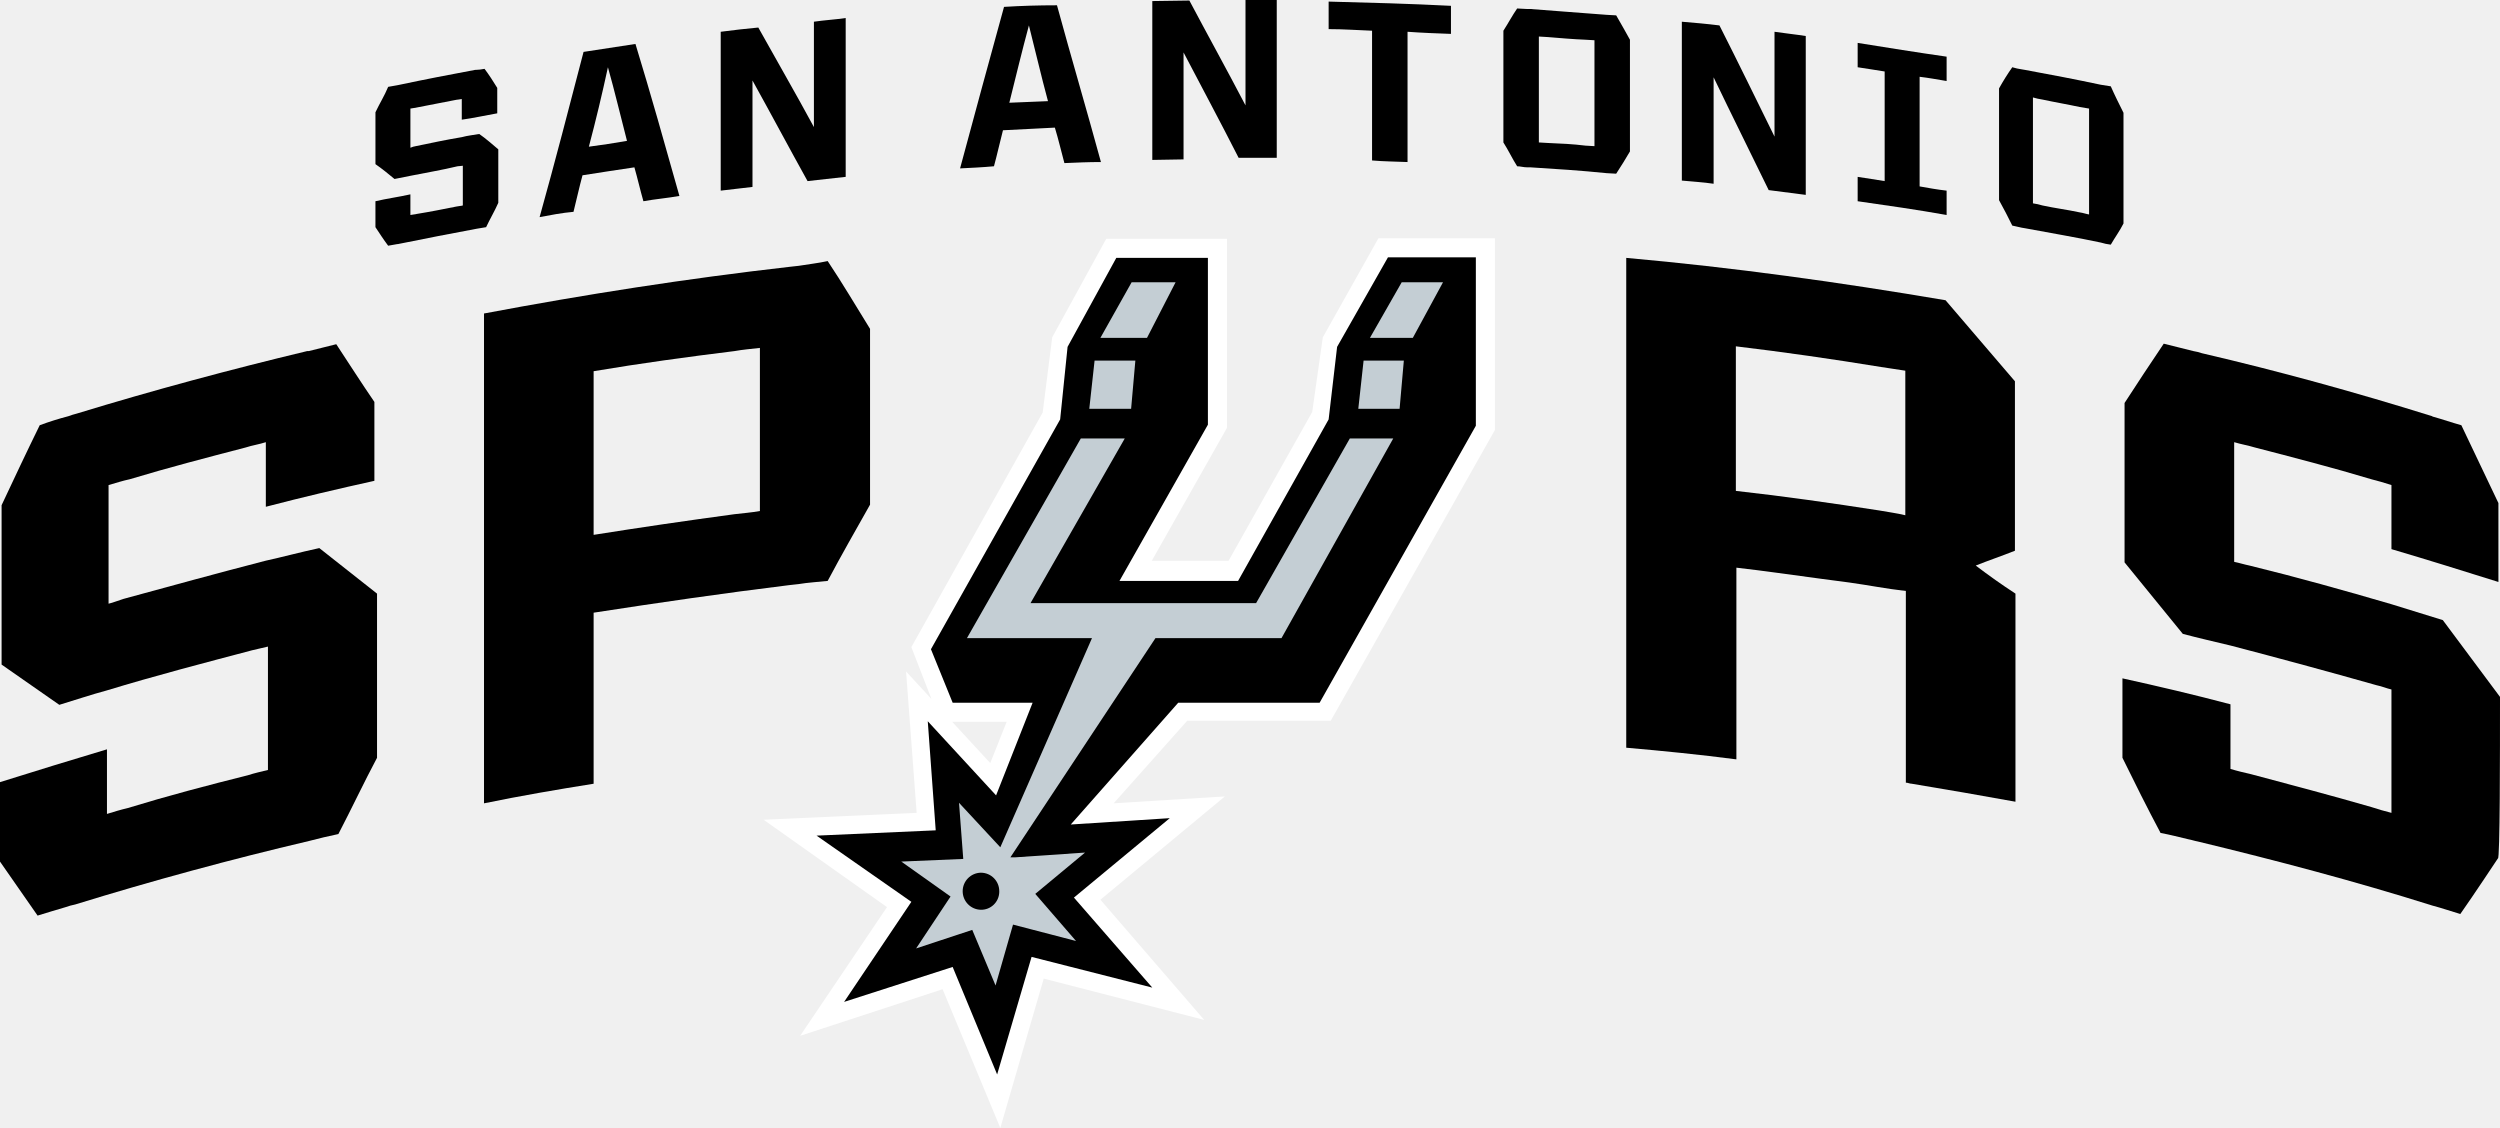
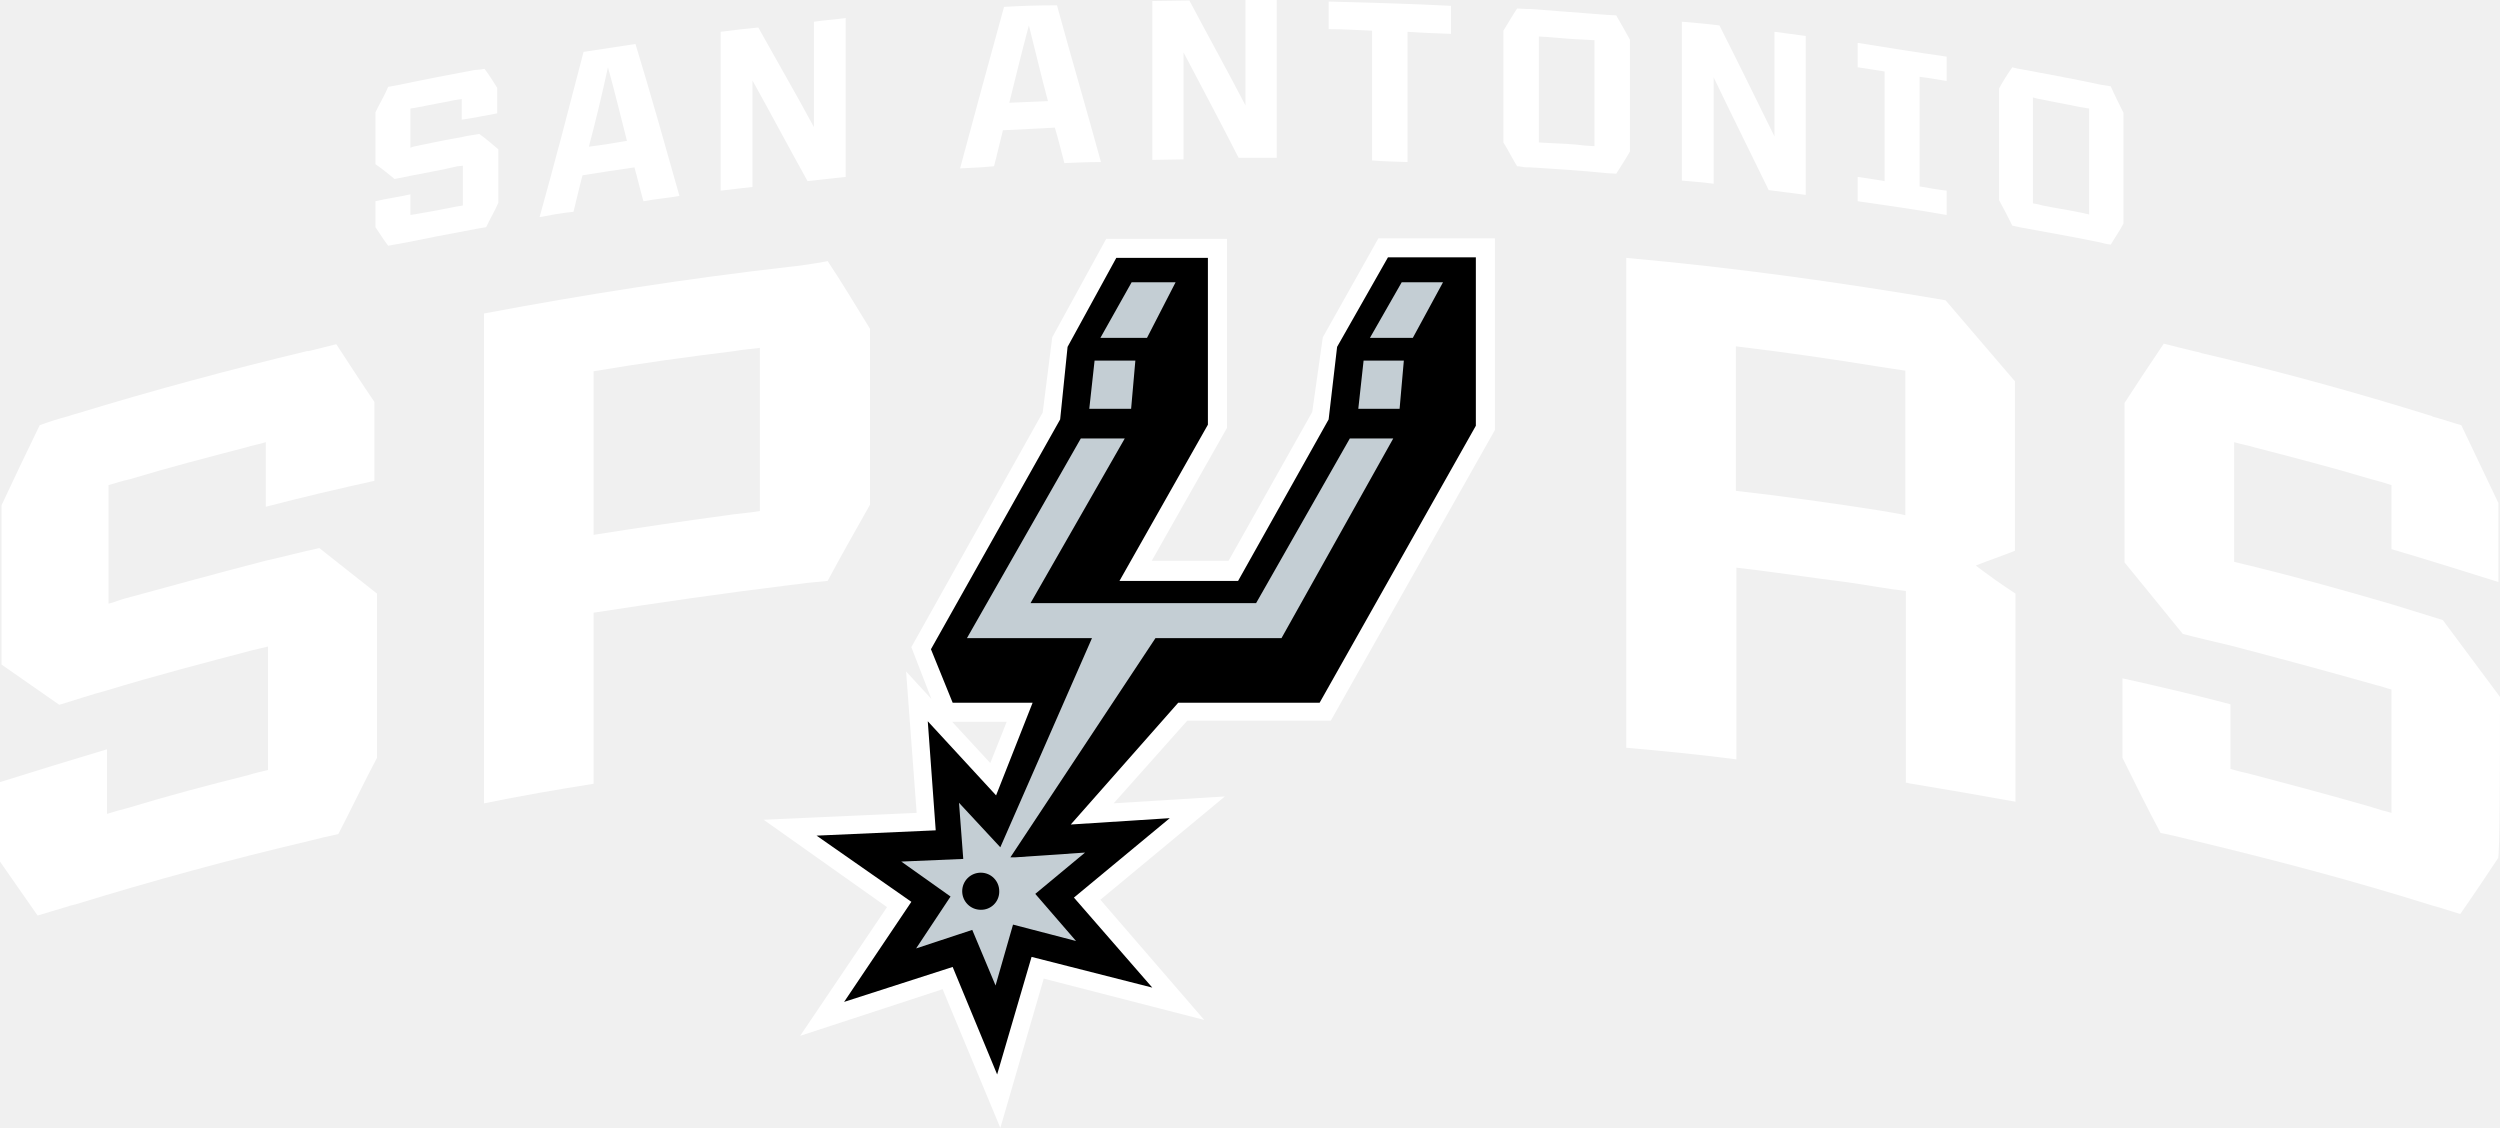
- <svg xmlns="http://www.w3.org/2000/svg" height="173.88" width="385.393" version="1.1" viewBox="0 0 385.393 173.88">
-   <path d="M146.778,111.267h8.408l-2.531,6.367Zm-10.041,28.572-13.388,19.837,21.959-7.184,8.898,21.388,6.694-23.021,24.735,6.367L169.635,138.696,188.819,122.777l-17.143,1.061,11.347-12.735h22.123l25.306-44.817V36.735H212.493l-8.572,15.266-1.633,11.51L189.39,86.45H177.554l11.592-20.49V36.817H170.533l-8.327,15.184-1.469,11.592L140.492,99.757l3.102,8-3.918-4.245,1.633,21.796-23.592,1.061Z" fill="#fff" />
-   <path d="M40.899,86.45c-7.265,1.878-14.694,3.918-21.878,5.878-.816.245-1.551.571-2.286.735v-18.286c1.143-.327,2.122-.653,3.265-.898,5.959-1.796,11.919-3.347,17.878-4.898.98-.327,2.122-.49,3.102-.816v9.959C46.613,76.654,52.164,75.348,57.715,74.123V61.96c-1.959-2.857-3.837-5.796-5.878-8.898-1.388.327-2.857.735-4.245,1.061h-.245C35.429,56.98,23.592,60.164,11.837,63.756a11.623,11.623,0,0,0-1.306.408,45.738,45.738,0,0,0-4.408,1.388C4.082,69.715,2.122,73.879.245,77.879v24.572c2.939,2.041,5.878,4.082,8.898,6.204,2.449-.735,4.816-1.551,7.265-2.204,7.51-2.286,15.021-4.245,22.449-6.204.816-.163,1.633-.408,2.449-.571v19.021c-.98.245-2.122.49-3.102.816-6.204,1.551-12.408,3.184-18.531,5.061-1.061.245-2.122.571-3.184.898v-9.959c-5.469,1.633-11.021,3.347-16.49,5.061v12.245c1.959,2.776,3.837,5.551,5.796,8.327,1.388-.408,2.857-.898,4.327-1.306a9.871,9.871,0,0,1,1.469-.408c11.919-3.674,23.919-6.939,36.082-9.796,1.551-.408,2.939-.735,4.49-1.061,2.041-3.918,3.918-7.918,5.959-11.755V91.511c-2.939-2.286-5.959-4.735-8.898-7.021C46.205,85.144,43.511,85.879,40.899,86.45Z" />
-   <path d="M385.393,107.43c-2.939-3.918-5.878-7.918-8.816-11.837-2.612-.816-5.306-1.633-7.918-2.449-7.265-2.122-14.531-4.163-21.878-5.959-.816-.163-1.551-.408-2.367-.571V68.164c1.061.327,2.122.49,3.184.816,5.959,1.551,12,3.102,17.959,4.898.98.245,2.122.571,3.102.898v9.878c5.551,1.633,11.021,3.347,16.49,5.061V77.552c-1.878-4-3.837-8-5.714-12-1.469-.408-2.857-.898-4.327-1.306-.082,0-.082,0-.163-.082-11.755-3.674-23.592-6.939-35.511-9.714a7.641,7.641,0,0,0-1.306-.327c-1.551-.408-3.02-.735-4.571-1.143-2.041,3.02-4.082,6.123-6.041,9.143V86.695c3.02,3.674,5.959,7.347,8.98,11.021,2.449.653,4.98,1.225,7.347,1.796q11.265,2.939,22.531,6.123c.816.163,1.551.49,2.286.653v19.021c-.98-.245-2.122-.571-3.102-.898-6.204-1.796-12.408-3.429-18.531-5.061-1.061-.245-2.122-.49-3.184-.816V108.573c-5.551-1.469-11.102-2.776-16.653-4V116.818c1.878,3.837,3.837,7.755,5.878,11.592,1.388.245,2.939.653,4.327.98.49.082.898.245,1.388.327,12.163,2.939,24.245,6.123,36.164,9.878,1.551.408,2.939.898,4.327,1.306,1.959-2.776,5.796-8.572,5.796-8.572C385.393,132.655,385.393,115.838,385.393,107.43Z" />
-   <path d="M117.144,57.47V78.777c-1.388.245-2.531.327-3.918.49-7.265.98-14.531,2.041-21.715,3.184V57.225c7.265-1.225,14.449-2.204,21.715-3.102,1.388-.245,2.531-.327,3.918-.49Zm5.959-16.49c-.571.082-.898.082-1.469.163-15.755,1.796-31.429,4.245-47.021,7.184v75.511c5.551-1.143,11.265-2.122,16.898-3.02V94.45c10.041-1.551,20.164-3.02,30.123-4.245.571-.082.898-.082,1.469-.163,1.469-.245,3.02-.327,4.49-.49,2.122-4,4.327-7.837,6.531-11.755V50.695c-2.122-3.429-4.245-7.021-6.531-10.449-1.469.327-3.02.49-4.49.735Z" />
-   <path d="M289.718,78.695c-7.347-1.143-14.776-2.204-22.123-3.02V53.389c7.51.898,14.857,1.959,22.368,3.184,1.224.163,2.531.408,3.755.571v22.286C292.412,79.103,291.024,78.94,289.718,78.695Zm14.857,8.49c2.041-.816,4-1.469,6.041-2.286V58.776c-3.592-4.163-7.102-8.327-10.694-12.49-16.327-2.776-32.735-5.061-49.225-6.531v75.511c5.633.49,11.347,1.061,16.98,1.796V87.511c4.327.49,8.735,1.143,13.061,1.714,1.388.163,2.939.408,4.327.571,2.939.408,5.796.98,8.735,1.306v29.551c.327,0,.571.163.898.163,5.388.898,10.612,1.796,16,2.776V91.511C308.576,90.124,306.617,88.736,304.576,87.185Z" />
-   <path d="M71.185,21.143c-2.449.408-4.735.898-7.102,1.388a3.11,3.11,0,0,0-.816.245v-6.041c.327-.082.735-.082.98-.163,1.959-.408,3.918-.735,5.878-1.143.327-.082.735-.082,1.061-.163v3.184c1.796-.245,3.592-.653,5.469-.98V13.551c-.653-1.061-1.225-1.959-1.959-2.939a8.043,8.043,0,0,1-1.388.163h-.082c-3.918.735-7.755,1.469-11.592,2.286a3.536,3.536,0,0,1-.408.082c-.49.082-.98.163-1.388.245-.571,1.388-1.306,2.531-1.959,3.918v8c1.061.735,1.959,1.469,2.939,2.286l2.449-.49c2.449-.49,4.898-.898,7.265-1.469.327,0,.571-.082.816-.082v6.123c-.245.082-.653.082-.98.163-2.041.408-4.082.816-6.123,1.143-.245.082-.653.082-.98.163V29.96c-1.796.408-3.674.653-5.388,1.061V35.021c.653.98,1.225,1.878,1.959,2.857.49-.082.898-.163,1.388-.245.245,0,.327-.082.49-.082,4-.816,7.837-1.551,11.755-2.286.49-.082,1.061-.163,1.469-.245.571-1.225,1.306-2.449,1.878-3.755v-8.245c-.98-.816-1.878-1.633-2.939-2.367C72.981,20.817,72.083,20.898,71.185,21.143Z" />
-   <path d="M90.777,22.613q1.592-6,2.939-12.245c1.061,3.755,1.959,7.592,2.939,11.347C94.777,22.041,92.736,22.368,90.777,22.613ZM89.96,8c-2.204,8.49-4.408,16.98-6.776,25.47,1.714-.327,3.429-.653,5.225-.816.49-1.959.898-3.837,1.388-5.633,2.612-.408,5.225-.816,8-1.225.49,1.714.898,3.51,1.388,5.225,1.796-.327,3.755-.49,5.551-.816-2.204-7.837-4.408-15.674-6.776-23.429-2.694.408-5.306.816-8,1.224Z" />
-   <path d="M125.471,19.592c-2.776-5.143-5.714-10.204-8.572-15.347-1.878.163-3.837.408-5.796.653V29.388c1.633-.163,3.265-.408,4.898-.571V12.408c2.857,5.143,5.633,10.368,8.49,15.51,1.959-.245,3.837-.408,5.878-.653V2.776c-1.633.245-3.265.327-4.898.571Z" />
-   <path d="M155.594,15.837c.98-3.918,1.959-8,3.02-11.919.98,3.837,1.878,7.755,2.939,11.674C159.512,15.674,157.553,15.755,155.594,15.837Zm-.816-14.776c-2.286,8.327-4.571,16.653-6.776,24.898,1.714-.082,3.429-.163,5.225-.327.49-1.796.898-3.674,1.388-5.551,2.694-.163,5.388-.245,8-.408.571,1.878.98,3.674,1.469,5.469,1.878-.082,3.755-.163,5.633-.163-2.204-8.082-4.571-16.082-6.776-24.164-2.857,0-5.551.082-8.163.245Z" />
-   <path d="M192.003,16.245c-2.857-5.469-5.796-10.776-8.653-16.163-1.878,0-3.837.082-5.714.082V24.653c1.633,0,3.184-.082,4.816-.082V8.082c2.857,5.469,5.714,10.776,8.49,16.245h5.878V0H192.003Z" />
-   <path d="M204.819,4.49c2.286,0,4.49.163,6.694.245V24.735c1.796.163,3.674.163,5.469.245V4.898c2.204.163,4.49.245,6.694.327V.898C217.391.571,211.105.408,204.819.245Z" />
-   <path d="M273.636,21.225c-2.857-5.796-5.633-11.51-8.572-17.306-1.959-.245-3.837-.408-5.796-.571V27.837c1.633.163,3.265.245,4.898.49V11.919c2.776,5.796,5.633,11.51,8.49,17.388,1.878.245,3.837.49,5.714.735V5.551c-1.551-.245-3.184-.408-4.816-.653V21.225Z" />
-   <path d="M286.371,10.367c1.469.245,2.776.408,4.163.653v16.898c-1.388-.245-2.694-.408-4.163-.653V31.021c4.571.653,9.143,1.306,13.714,2.122V29.388c-1.469-.163-2.776-.408-4.163-.653V11.837c1.388.163,2.694.408,4.163.653V8.735c-4.571-.653-9.143-1.388-13.714-2.122Z" />
-   <path d="M245.799,7.674V22.531c-.49,0-.898-.082-1.388-.082-1.959-.245-3.837-.327-5.796-.408-.49,0-.898-.082-1.388-.082V5.633c.49,0,.898.082,1.388.082,1.959.163,3.837.327,5.796.408.49,0,.898.082,1.388.082Zm3.347-5.306c-.49,0-.98-.082-1.469-.082-4-.327-7.837-.571-11.755-.898h-.49c-.571,0-1.061-.082-1.551-.082-.735,1.061-1.388,2.286-2.122,3.429V21.959c.735,1.143,1.388,2.531,2.122,3.674.49,0,.98.163,1.551.163h.49c3.918.245,7.755.49,11.755.898.49,0,.98.082,1.469.082.735-1.143,1.469-2.286,2.122-3.429V6.123c-.653-1.225-1.388-2.449-2.122-3.755Z" />
-   <path d="M322.045,18.204V33.062c-.49-.082-.898-.245-1.469-.327-1.878-.408-3.837-.653-5.714-1.061a9.492,9.492,0,0,0-1.469-.327V15.021a9.492,9.492,0,0,0,1.469.327c1.878.408,3.837.735,5.714,1.143.571.082.98.163,1.469.245Zm5.306-.816c-.653-1.306-1.388-2.776-1.959-4.082-.571-.082-1.061-.163-1.551-.245-3.837-.816-7.674-1.551-11.674-2.286-.163,0-.327-.082-.49-.082a9.492,9.492,0,0,1-1.469-.327,35.709,35.709,0,0,0-2.041,3.265V30.858c.735,1.306,1.388,2.612,2.041,3.918.49.082.98.245,1.469.327a2.887,2.887,0,0,1,.49.082c3.918.735,7.837,1.388,11.674,2.204a8.671,8.671,0,0,0,1.551.327c.653-1.143,1.388-2.122,1.959-3.265Z" />
-   <polygon points="163.431 64.654 143.512 100.083 146.859 108.328 159.186 108.328 153.553 122.614 143.022 111.185 144.247 128.002 125.879 128.818 140.492 139.022 130.124 154.451 146.859 149.063 153.716 165.635 159.023 147.512 177.635 152.247 165.553 138.369 180.329 126.124 165.064 127.104 181.635 108.328 203.431 108.328 227.513 65.634 227.513 39.674 213.962 39.674 206.125 53.47 204.819 64.654 190.86 89.552 172.574 89.552 186.207 65.47 186.207 39.756 172.084 39.756 164.574 53.47 163.431 64.654" />
-   <polygon points="222.452 43.511 216.085 43.511 211.187 52.082 217.799 52.082 222.452 43.511" fill="#c4ced4" />
-   <polygon points="181.227 43.511 174.451 43.511 169.635 52.082 176.819 52.082 181.227 43.511" fill="#c4ced4" />
-   <polygon points="168.411 98.205 154.206 130.614 147.839 123.757 148.492 132.41 138.941 132.818 146.533 138.206 141.226 146.206 149.88 143.349 153.472 151.92 156.165 142.533 165.88 145.063 159.594 137.798 167.268 131.43 156.492 132.165 155.757 132.165 178.125 98.369 197.554 98.369 214.779 67.593 208.085 67.593 193.635 92.981 158.859 92.981 173.39 67.593 166.615 67.593 149.063 98.369 168.411 98.369 168.411 98.205" fill="#c4ced4" />
-   <polygon points="175.023 55.593 168.737 55.593 167.921 63.021 174.37 63.021 175.023 55.593" fill="#c4ced4" />
-   <polygon points="216.411 55.593 210.207 55.593 209.391 63.021 215.758 63.021 216.411 55.593" fill="#c4ced4" />
-   <path d="M151.186,140.247a2.79,2.79,0,0,0,2.857-2.721q.002-.068,0-.136a2.839,2.839,0,0,0-2.822-2.857q-.018-0-.036,0a2.858,2.858,0,0,0,0,5.714Z" />
+ <svg xmlns="http://www.w3.org/2000/svg" width="385.393" height="173.88" version="1.1">
+   <g class="layer">
+     <path d="m146.78,111.27l8.41,0l-2.53,6.36l-5.88,-6.36zm-10.04,28.57l-13.39,19.84l21.96,-7.19l8.9,21.39l6.69,-23.02l24.74,6.37l-16.01,-18.53l19.19,-15.92l-17.14,1.06l11.34,-12.74l22.13,0l25.3,-44.81l0,-29.55l-17.96,0l-8.57,15.26l-1.63,11.51l-12.9,22.94l-11.84,0l11.6,-20.49l0,-29.14l-18.62,0l-8.32,15.18l-1.47,11.59l-20.25,36.17l3.1,8l-3.91,-4.25l1.63,21.8l-23.59,1.06l19.02,13.47z" fill="#fff" id="svg_1" />
+     <path d="m40.9,86.45c-7.27,1.88 -14.7,3.92 -21.88,5.88c-0.82,0.24 -1.55,0.57 -2.29,0.73l0,-18.28c1.15,-0.33 2.13,-0.66 3.27,-0.9c5.96,-1.8 11.92,-3.35 17.88,-4.9c0.98,-0.33 2.12,-0.49 3.1,-0.82l0,9.96c5.63,-1.47 11.18,-2.77 16.74,-4l0,-12.16c-1.96,-2.86 -3.84,-5.8 -5.88,-8.9c-1.39,0.33 -2.86,0.74 -4.25,1.06l-0.24,0c-11.92,2.86 -23.76,6.04 -35.51,9.64a11.62,11.62 0 0 0 -1.31,0.4a45.74,45.74 0 0 0 -4.41,1.39c-2.04,4.17 -4,8.33 -5.88,12.33l0,24.57c2.94,2.04 5.88,4.08 8.9,6.2c2.45,-0.73 4.82,-1.55 7.27,-2.2c7.51,-2.29 15.02,-4.24 22.45,-6.2c0.81,-0.17 1.63,-0.41 2.45,-0.58l0,19.03c-0.98,0.24 -2.13,0.49 -3.11,0.81c-6.2,1.55 -12.4,3.19 -18.53,5.06c-1.06,0.25 -2.12,0.57 -3.18,0.9l0,-9.96c-5.47,1.63 -11.02,3.35 -16.49,5.06l0,12.25c1.96,2.77 3.84,5.55 5.8,8.32c1.38,-0.4 2.85,-0.89 4.32,-1.3a9.87,9.87 0 0 1 1.47,-0.41c11.92,-3.67 23.92,-6.94 36.08,-9.8c1.56,-0.4 2.94,-0.73 4.49,-1.06c2.04,-3.92 3.92,-7.92 5.96,-11.75l0,-25.31c-2.94,-2.28 -5.96,-4.73 -8.89,-7.02c-3.03,0.65 -5.72,1.39 -8.33,1.96z" fill="#ffffff" id="svg_2" transform="matrix(1, 0, 0, 1, 0, 0)" />
+     <path d="m385.39,107.43c-2.94,-3.92 -5.87,-7.92 -8.81,-11.84c-2.62,-0.81 -5.31,-1.63 -7.92,-2.45c-7.27,-2.12 -14.53,-4.16 -21.88,-5.96c-0.82,-0.16 -1.55,-0.4 -2.37,-0.57l0,-18.45c1.06,0.33 2.13,0.49 3.19,0.82c5.96,1.55 12,3.1 17.96,4.9c0.98,0.24 2.12,0.57 3.1,0.9l0,9.87c5.55,1.64 11.02,3.35 16.49,5.07l0,-12.17c-1.88,-4 -3.84,-8 -5.72,-12c-1.47,-0.41 -2.85,-0.9 -4.32,-1.3c-0.08,0 -0.08,0 -0.17,-0.09c-11.75,-3.67 -23.59,-6.93 -35.51,-9.71a7.64,7.64 0 0 0 -1.3,-0.33c-1.55,-0.4 -3.02,-0.73 -4.57,-1.14c-2.05,3.02 -4.09,6.12 -6.05,9.14l0,24.58c3.03,3.67 5.96,7.34 8.98,11.02c2.45,0.65 4.98,1.22 7.35,1.79q11.27,2.94 22.53,6.12c0.82,0.17 1.55,0.49 2.29,0.66l0,19.02c-0.98,-0.25 -2.12,-0.57 -3.1,-0.9c-6.21,-1.8 -12.41,-3.43 -18.53,-5.06c-1.07,-0.25 -2.13,-0.49 -3.19,-0.82l0,-9.96c-5.55,-1.47 -11.1,-2.77 -16.65,-4l0,12.25c1.88,3.83 3.83,7.75 5.88,11.59c1.38,0.24 2.93,0.65 4.32,0.98c0.49,0.08 0.9,0.24 1.39,0.33c12.16,2.93 24.25,6.12 36.16,9.87c1.55,0.41 2.94,0.9 4.33,1.31c1.96,-2.78 5.8,-8.57 5.8,-8.57c0.32,0.32 0.32,-16.49 0.32,-24.9z" fill="#ffffff" id="svg_3" />
+     <path d="m117.14,57.47l0,21.31c-1.38,0.24 -2.53,0.32 -3.91,0.49c-7.27,0.98 -14.53,2.04 -21.72,3.18l0,-25.22c7.27,-1.23 14.45,-2.21 21.72,-3.11c1.38,-0.24 2.53,-0.32 3.91,-0.49l0,3.84zm5.96,-16.49c-0.57,0.08 -0.89,0.08 -1.47,0.16c-15.75,1.8 -31.42,4.25 -47.02,7.19l0,75.51c5.55,-1.14 11.27,-2.12 16.9,-3.02l0,-26.37c10.04,-1.55 20.17,-3.02 30.12,-4.24c0.58,-0.09 0.9,-0.09 1.47,-0.17c1.47,-0.24 3.02,-0.32 4.49,-0.49c2.13,-4 4.33,-7.83 6.53,-11.75l0,-27.11c-2.12,-3.42 -4.24,-7.02 -6.53,-10.44c-1.47,0.32 -3.02,0.49 -4.49,0.73z" fill="#ffffff" id="svg_4" transform="matrix(1, 0, 0, 1, 0, 0)" />
+     <path d="m289.72,78.69c-7.35,-1.14 -14.78,-2.2 -22.12,-3.02l0,-22.28c7.51,0.9 14.85,1.96 22.36,3.18c1.23,0.17 2.53,0.41 3.76,0.57l0,22.29c-1.31,-0.33 -2.7,-0.49 -4,-0.74zm14.86,8.49c2.04,-0.81 4,-1.46 6.04,-2.28l0,-26.12c-3.6,-4.17 -7.11,-8.33 -10.7,-12.49c-16.32,-2.78 -32.73,-5.06 -49.22,-6.53l0,75.51c5.63,0.49 11.34,1.06 16.98,1.79l0,-29.55c4.32,0.49 8.73,1.14 13.06,1.72c1.39,0.16 2.94,0.4 4.33,0.57c2.93,0.41 5.79,0.98 8.73,1.3l0,29.55c0.33,0 0.57,0.17 0.9,0.17c5.39,0.9 10.61,1.79 16,2.77l0,-32.08c-2.12,-1.39 -4.08,-2.77 -6.12,-4.33z" fill="#ffffff" id="svg_5" />
+     <path d="m71.18,21.14c-2.44,0.41 -4.73,0.9 -7.1,1.39a3.11,3.11 0 0 0 -0.81,0.25l0,-6.05c0.32,-0.08 0.73,-0.08 0.98,-0.16c1.96,-0.41 3.91,-0.73 5.87,-1.14c0.33,-0.08 0.74,-0.08 1.06,-0.16l0,3.18c1.8,-0.25 3.6,-0.65 5.47,-0.98l0,-3.92c-0.65,-1.06 -1.22,-1.96 -1.96,-2.94a8.04,8.04 0 0 1 -1.38,0.17l-0.08,0c-3.92,0.73 -7.76,1.47 -11.6,2.28a3.54,3.54 0 0 1 -0.4,0.08c-0.49,0.08 -0.98,0.17 -1.39,0.25c-0.57,1.39 -1.31,2.53 -1.96,3.92l0,8c1.06,0.73 1.96,1.47 2.94,2.28l2.45,-0.49c2.45,-0.49 4.89,-0.9 7.26,-1.47c0.33,0 0.57,-0.08 0.82,-0.08l0,6.12c-0.25,0.09 -0.66,0.09 -0.98,0.17c-2.04,0.41 -4.08,0.81 -6.12,1.14c-0.25,0.08 -0.66,0.08 -0.98,0.16l0,-3.18c-1.8,0.41 -3.68,0.65 -5.39,1.06l0,4c0.65,0.98 1.22,1.88 1.96,2.86c0.49,-0.08 0.9,-0.17 1.39,-0.25c0.24,0 0.32,-0.08 0.49,-0.08c4,-0.81 7.83,-1.55 11.75,-2.28c0.49,-0.09 1.06,-0.17 1.47,-0.25c0.57,-1.22 1.31,-2.45 1.88,-3.75l0,-8.25c-0.98,-0.82 -1.88,-1.63 -2.94,-2.37c-0.9,0.17 -1.8,0.25 -2.7,0.49z" fill="#ffffff" id="svg_6" />
+     <path d="m90.78,22.61q1.59,-6 2.94,-12.24c1.06,3.75 1.95,7.59 2.93,11.34c-1.87,0.33 -3.91,0.66 -5.87,0.9zm-0.82,-14.61c-2.2,8.49 -4.41,16.98 -6.78,25.47c1.72,-0.33 3.43,-0.65 5.23,-0.82c0.49,-1.96 0.9,-3.83 1.39,-5.63c2.61,-0.41 5.22,-0.82 8,-1.22c0.49,1.71 0.9,3.51 1.39,5.22c1.79,-0.33 3.75,-0.49 5.55,-0.82c-2.21,-7.83 -4.41,-15.67 -6.78,-23.42c-2.69,0.4 -5.31,0.81 -8,1.22z" fill="#ffffff" id="svg_7" />
+     <path d="m125.47,19.59c-2.77,-5.14 -5.71,-10.2 -8.57,-15.35c-1.88,0.17 -3.84,0.41 -5.8,0.66l0,24.49c1.64,-0.17 3.27,-0.41 4.9,-0.57l0,-16.41c2.86,5.14 5.63,10.37 8.49,15.51c1.96,-0.25 3.84,-0.41 5.88,-0.65l0,-24.49c-1.63,0.24 -3.27,0.32 -4.9,0.57l0,16.24z" fill="#ffffff" id="svg_8" />
+     <path d="m155.59,15.84c0.98,-3.92 1.96,-8 3.02,-11.92c0.98,3.84 1.88,7.75 2.94,11.67c-2.04,0.08 -4,0.17 -5.96,0.25zm-0.81,-14.78c-2.29,8.33 -4.57,16.65 -6.78,24.9c1.72,-0.08 3.43,-0.16 5.23,-0.33c0.49,-1.79 0.89,-3.67 1.38,-5.55c2.7,-0.16 5.39,-0.24 8,-0.41c0.58,1.88 0.98,3.68 1.47,5.47c1.88,-0.08 3.76,-0.16 5.64,-0.16c-2.21,-8.08 -4.57,-16.08 -6.78,-24.16c-2.86,0 -5.55,0.08 -8.16,0.24z" fill="#ffffff" id="svg_9" />
+     <path d="m192,16.25c-2.85,-5.47 -5.79,-10.78 -8.65,-16.17c-1.88,0 -3.84,0.08 -5.71,0.08l0,24.49c1.63,0 3.18,-0.08 4.81,-0.08l0,-16.49c2.86,5.47 5.72,10.78 8.49,16.25l5.88,0l0,-24.33l-4.82,0l0,16.25z" fill="#ffffff" id="svg_10" />
+     <path d="m204.82,4.49c2.28,0 4.49,0.16 6.69,0.24l0,20c1.8,0.17 3.68,0.17 5.47,0.25l0,-20.08c2.21,0.16 4.49,0.24 6.7,0.32l0,-4.32c-6.29,-0.33 -12.58,-0.49 -18.86,-0.66l0,4.25z" fill="#ffffff" id="svg_11" />
+     <path d="m273.64,21.22c-2.86,-5.79 -5.64,-11.51 -8.58,-17.3c-1.95,-0.25 -3.83,-0.41 -5.79,-0.57l0,24.49c1.63,0.16 3.26,0.24 4.9,0.49l0,-16.41c2.77,5.79 5.63,11.51 8.49,17.39c1.87,0.24 3.83,0.49 5.71,0.73l0,-24.49c-1.55,-0.24 -3.18,-0.41 -4.82,-0.65l0,16.32l0.09,0z" fill="#ffffff" id="svg_12" />
+     <path d="m286.37,10.37c1.47,0.24 2.78,0.41 4.16,0.65l0,16.9c-1.38,-0.25 -2.69,-0.41 -4.16,-0.65l0,3.75c4.57,0.65 9.14,1.31 13.72,2.12l0,-3.75c-1.47,-0.17 -2.78,-0.41 -4.17,-0.65l0,-16.9c1.39,0.16 2.7,0.41 4.17,0.65l0,-3.76c-4.58,-0.65 -9.15,-1.38 -13.72,-2.12l0,3.76z" fill="#ffffff" id="svg_13" />
+     <path d="m245.8,7.67l0,14.86c-0.49,0 -0.9,-0.08 -1.39,-0.08c-1.96,-0.25 -3.84,-0.33 -5.79,-0.41c-0.49,0 -0.9,-0.08 -1.39,-0.08l0,-16.33c0.49,0 0.9,0.08 1.39,0.08c1.95,0.17 3.83,0.33 5.79,0.41c0.49,0 0.9,0.08 1.39,0.08l0,1.47zm3.35,-5.3c-0.49,0 -0.98,-0.08 -1.47,-0.08c-4,-0.33 -7.84,-0.58 -11.76,-0.9l-0.49,0c-0.57,0 -1.06,-0.08 -1.55,-0.08c-0.73,1.06 -1.39,2.28 -2.12,3.42l0,17.23c0.73,1.14 1.39,2.53 2.12,3.67c0.49,0 0.98,0.17 1.55,0.17l0.49,0c3.92,0.24 7.76,0.49 11.76,0.89c0.49,0 0.98,0.09 1.47,0.09c0.73,-1.15 1.47,-2.29 2.12,-3.43l0,-17.23c-0.65,-1.22 -1.39,-2.45 -2.12,-3.75z" fill="#ffffff" id="svg_14" />
+     <path d="m322.05,18.2l0,14.86c-0.49,-0.08 -0.9,-0.24 -1.47,-0.32c-1.88,-0.41 -3.84,-0.66 -5.72,-1.07a9.49,9.49 0 0 0 -1.47,-0.32l0,-16.33a9.49,9.49 0 0 0 1.47,0.33c1.88,0.41 3.84,0.73 5.72,1.14c0.57,0.08 0.98,0.16 1.47,0.24l0,1.47zm5.3,-0.81c-0.65,-1.31 -1.39,-2.78 -1.96,-4.08c-0.57,-0.09 -1.06,-0.17 -1.55,-0.25c-3.84,-0.81 -7.67,-1.55 -11.67,-2.28c-0.17,0 -0.33,-0.09 -0.49,-0.09a9.49,9.49 0 0 1 -1.47,-0.32a35.71,35.71 0 0 0 -2.04,3.26l0,17.23c0.73,1.3 1.39,2.61 2.04,3.92c0.49,0.08 0.98,0.24 1.47,0.32a2.89,2.89 0 0 1 0.49,0.08c3.92,0.74 7.83,1.39 11.67,2.21a8.67,8.67 0 0 0 1.55,0.32c0.66,-1.14 1.39,-2.12 1.96,-3.26l0,-17.06z" fill="#ffffff" id="svg_15" />
+     <polygon id="svg_16" points="163.431 64.654 143.512 100.083 146.859 108.328 159.186 108.328 153.553 122.614 143.022 111.185 144.247 128.002 125.879 128.818 140.492 139.022 130.124 154.451 146.859 149.063 153.716 165.635 159.023 147.512 177.635 152.247 165.553 138.369 180.329 126.124 165.064 127.104 181.635 108.328 203.431 108.328 227.513 65.634 227.513 39.674 213.962 39.674 206.125 53.47 204.819 64.654 190.86 89.552 172.574 89.552 186.207 65.47 186.207 39.756 172.084 39.756 164.574 53.47 163.431 64.654" />
+     <polygon fill="#c4ced4" id="svg_17" points="222.452 43.511 216.085 43.511 211.187 52.082 217.799 52.082 222.452 43.511" />
+     <polygon fill="#c4ced4" id="svg_18" points="181.227 43.511 174.451 43.511 169.635 52.082 176.819 52.082 181.227 43.511" />
+     <polygon fill="#c4ced4" id="svg_19" points="168.411 98.205 154.206 130.614 147.839 123.757 148.492 132.41 138.941 132.818 146.533 138.206 141.226 146.206 149.88 143.349 153.472 151.92 156.165 142.533 165.88 145.063 159.594 137.798 167.268 131.43 156.492 132.165 155.757 132.165 178.125 98.369 197.554 98.369 214.779 67.593 208.085 67.593 193.635 92.981 158.859 92.981 173.39 67.593 166.615 67.593 149.063 98.369 168.411 98.369 168.411 98.205" />
+     <polygon fill="#c4ced4" id="svg_20" points="175.023 55.593 168.737 55.593 167.921 63.021 174.37 63.021 175.023 55.593" />
+     <polygon fill="#c4ced4" id="svg_21" points="216.411 55.593 210.207 55.593 209.391 63.021 215.758 63.021 216.411 55.593" />
+     <path d="m151.19,140.25a2.79,2.79 0 0 0 2.85,-2.72q0,-0.07 0,-0.14a2.84,2.84 0 0 0 -2.82,-2.86q-0.02,0 -0.03,0a2.86,2.86 0 0 0 0,5.72z" id="svg_22" />
+   </g>
</svg>
